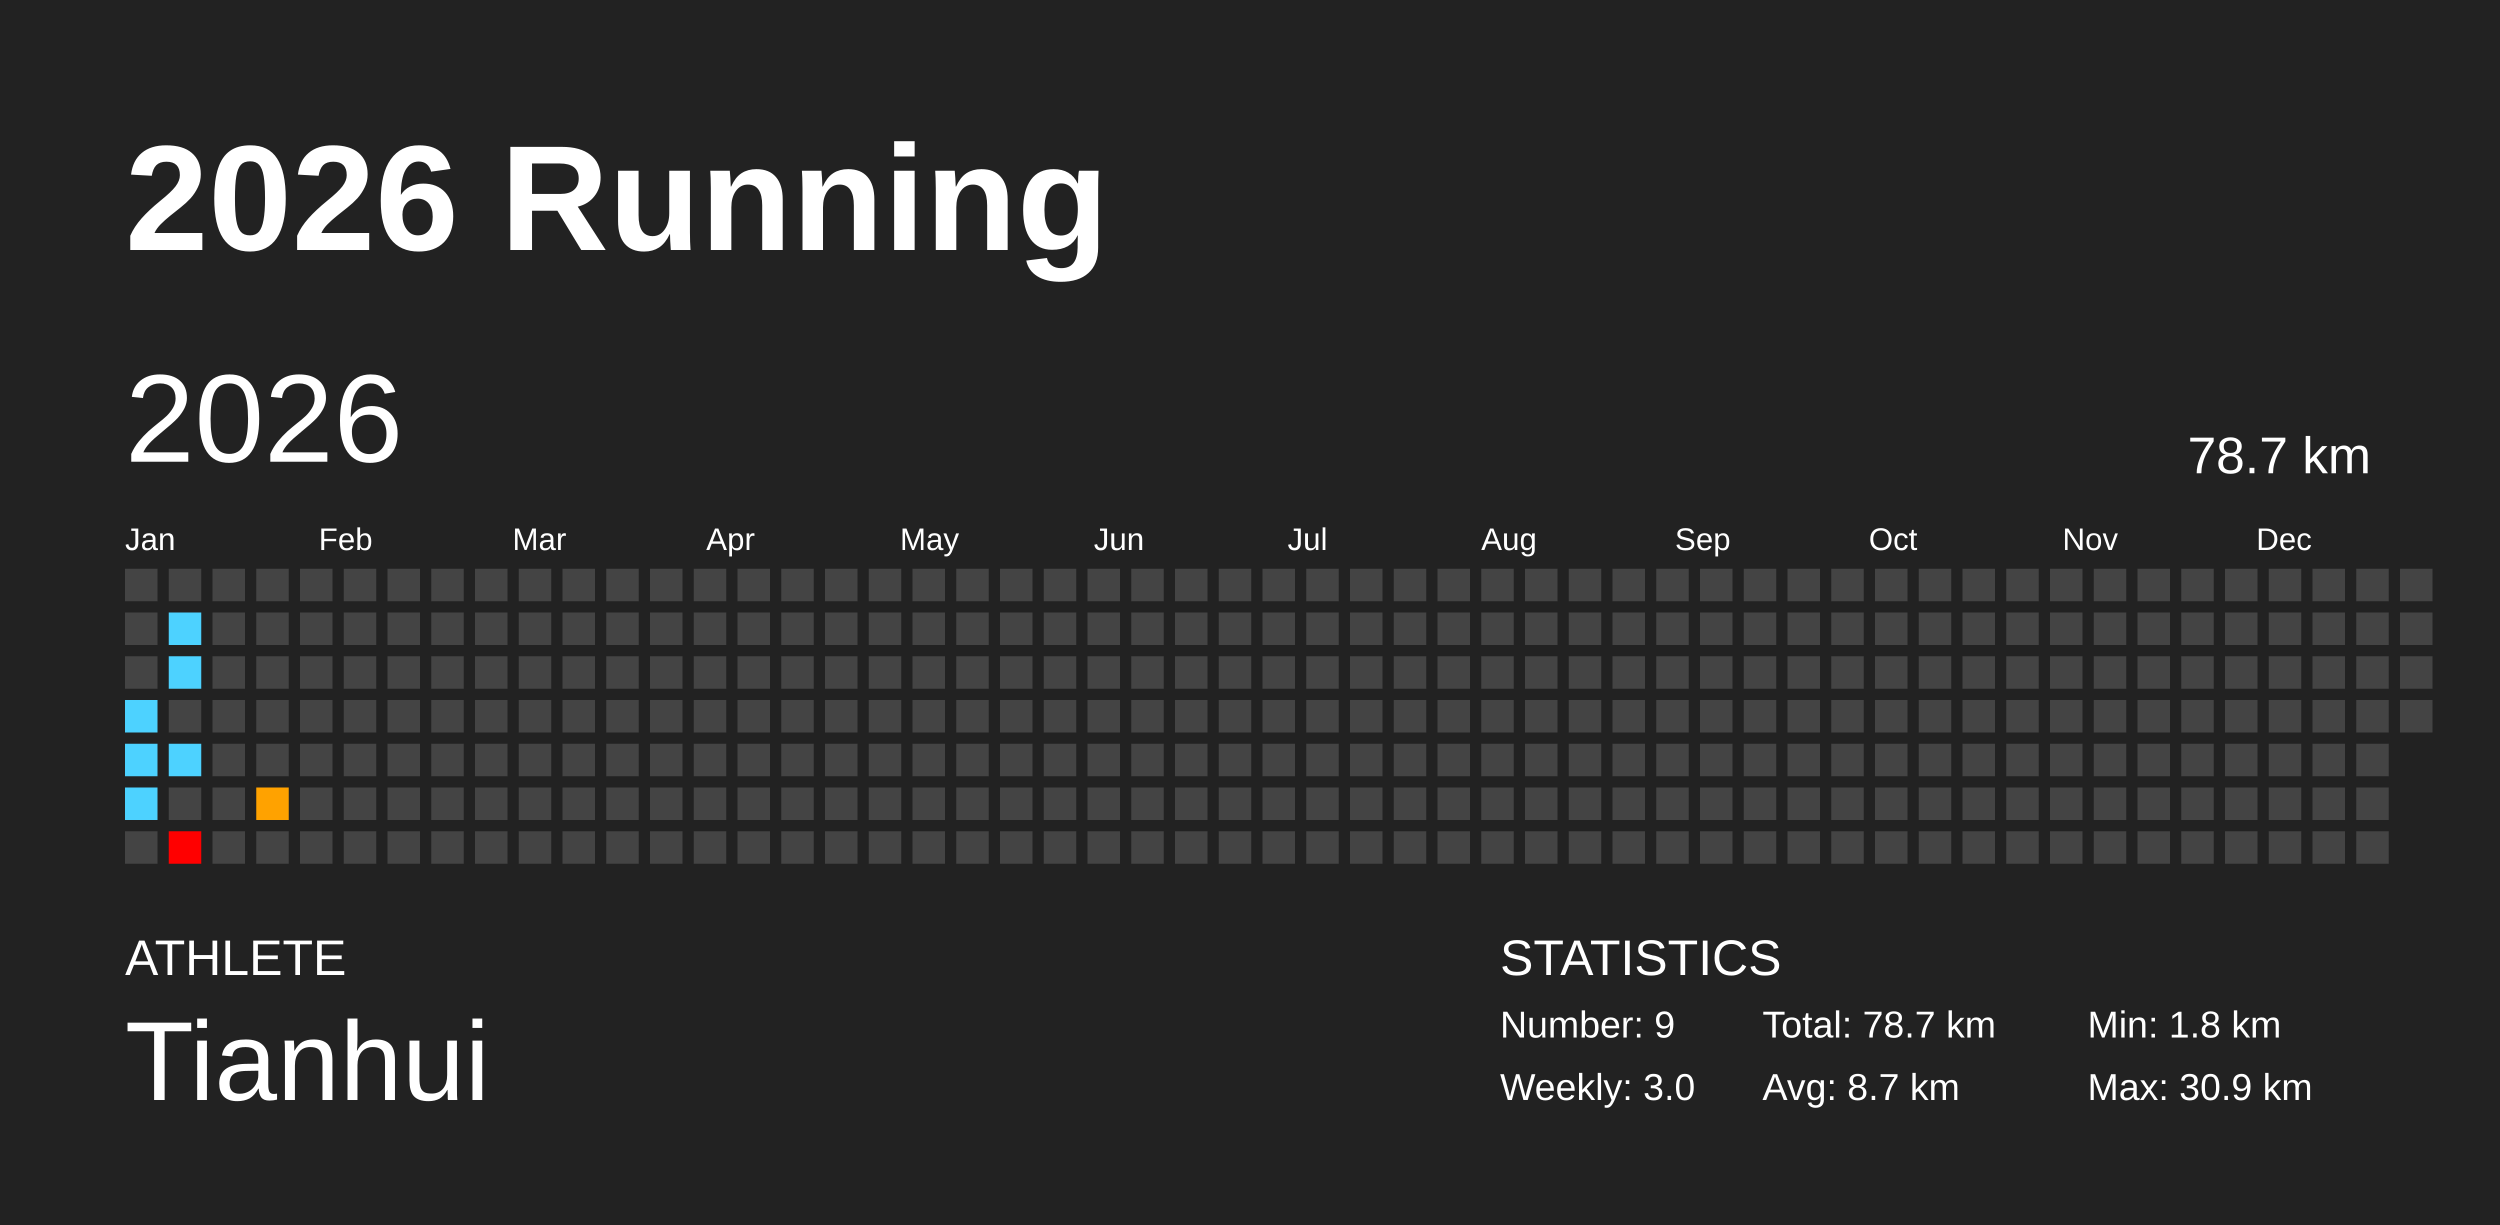
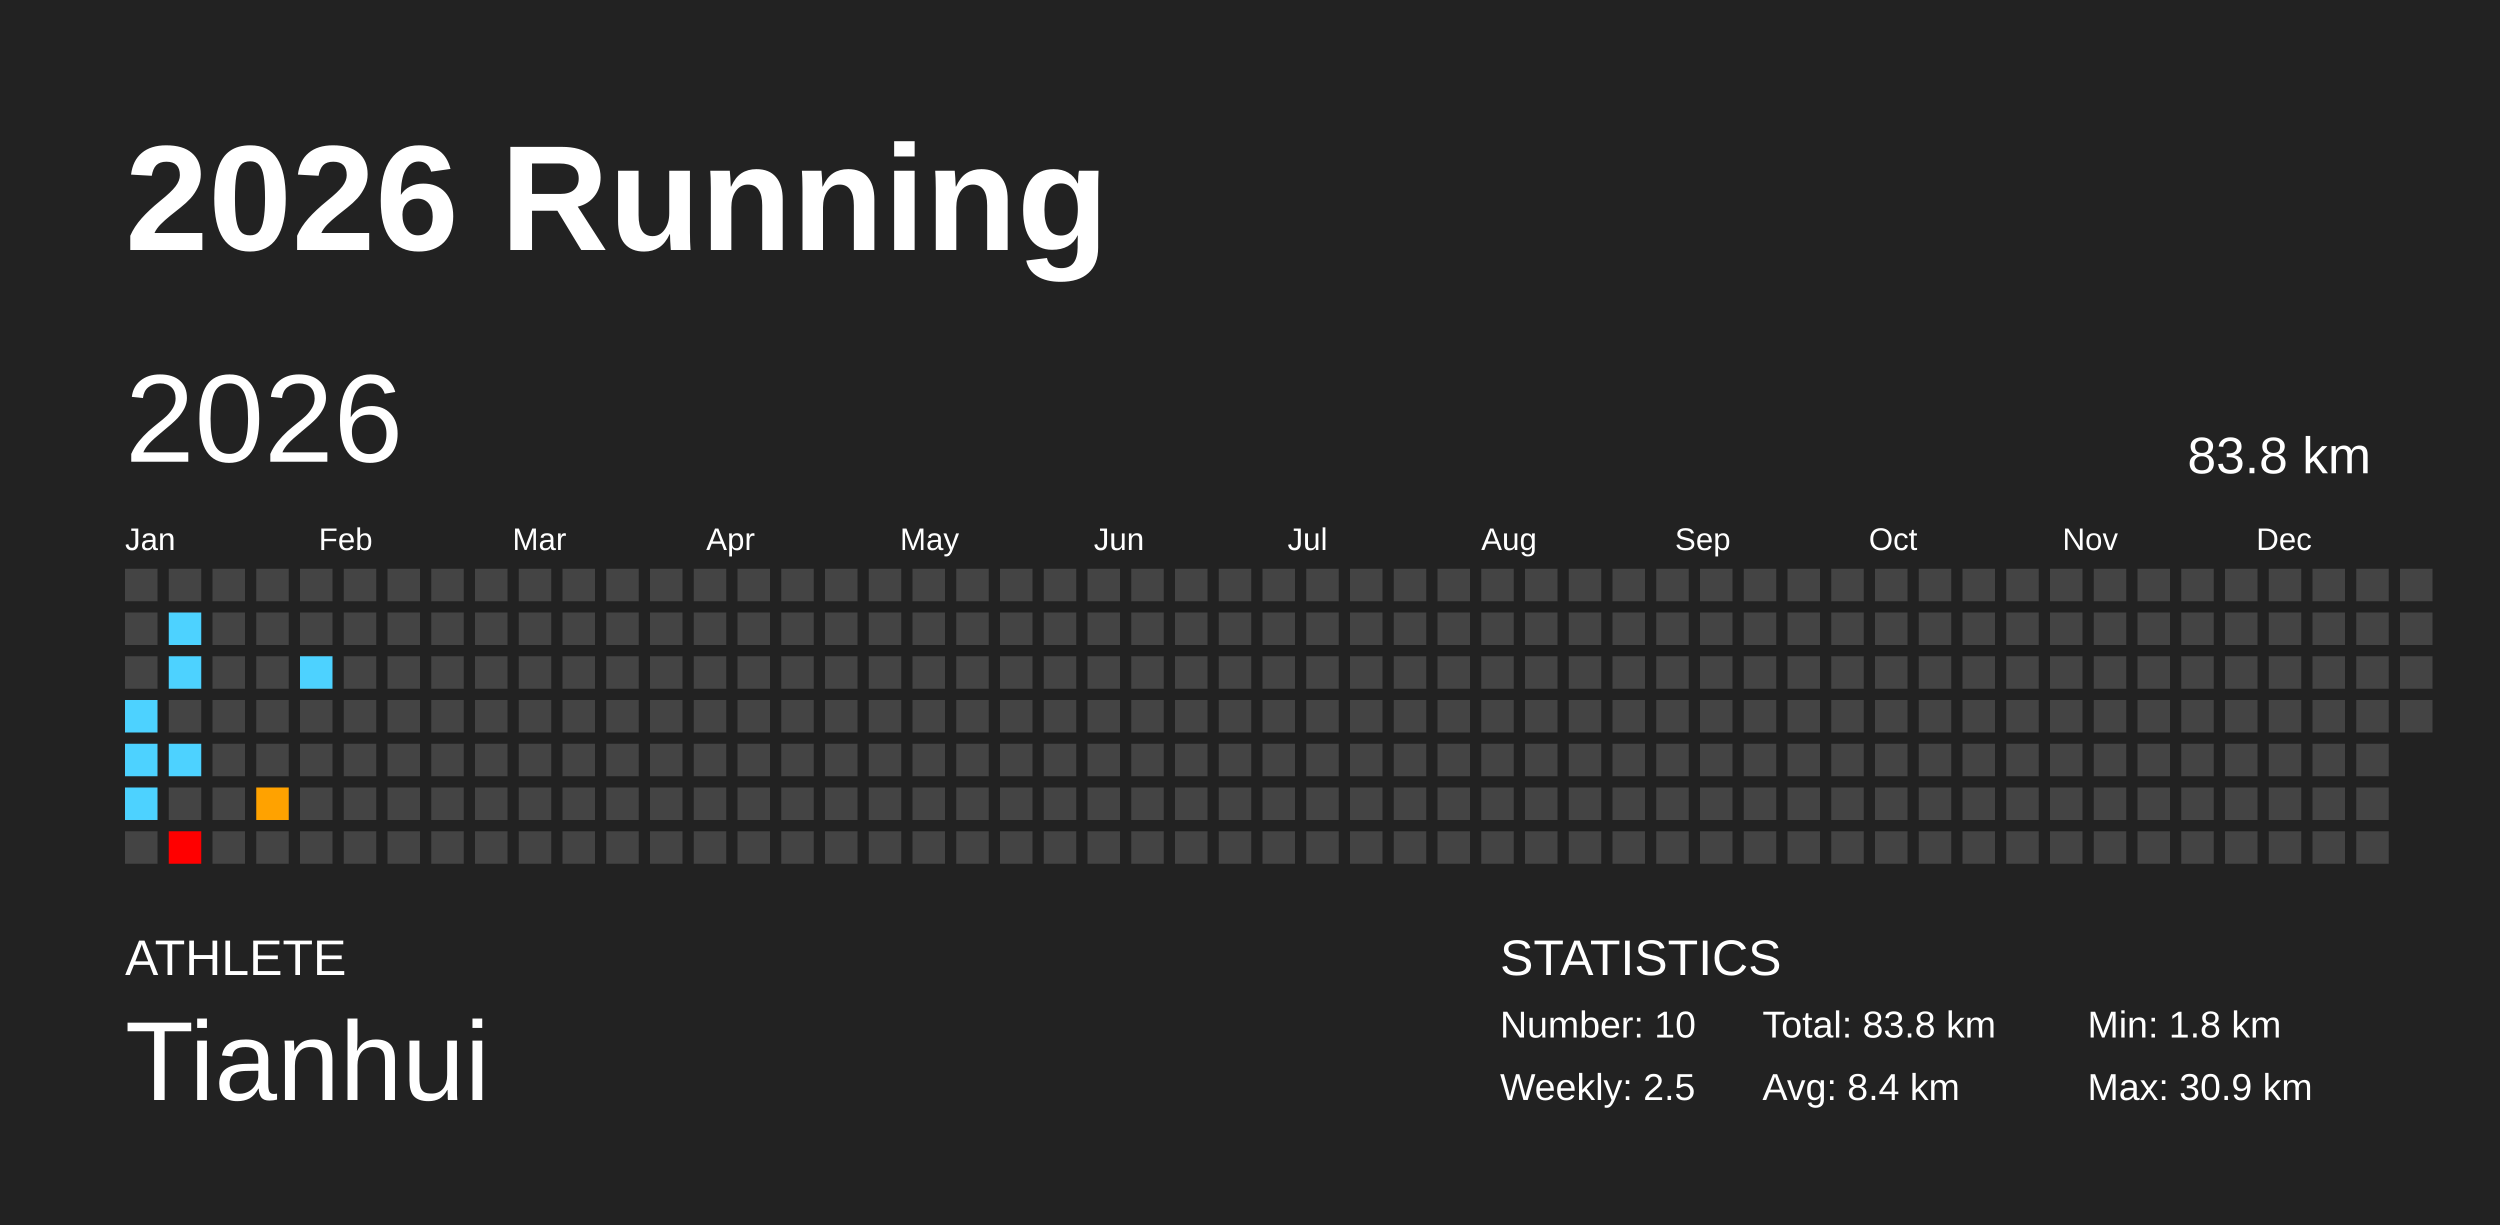
<svg xmlns="http://www.w3.org/2000/svg" baseProfile="full" height="98mm" version="1.1" viewBox="0,0,200,98" width="200mm">
  <defs />
  <rect fill="#222222" height="98" width="200" x="0" y="0" />
  <text fill="#FFFFFF" style="font-size:12px; font-family:Arial; font-weight:bold;" x="10" y="20">2026 Running</text>
  <text fill="#FFFFFF" style="font-size:4px; font-family:Arial" x="10" y="78">ATHLETE</text>
  <text fill="#FFFFFF" style="font-size:9px; font-family:Arial" x="10" y="88">Tianhui</text>
  <text fill="#FFFFFF" style="font-size:4px; font-family:Arial" x="120" y="78">STATISTICS</text>
-   <text fill="#FFFFFF" style="font-size:3px; font-family:Arial" x="120" y="83">Number: 9</text>
-   <text fill="#FFFFFF" style="font-size:3px; font-family:Arial" x="120" y="88">Weekly: 3.0</text>
-   <text fill="#FFFFFF" style="font-size:3px; font-family:Arial" x="141" y="83">Total: 78.7 km</text>
-   <text fill="#FFFFFF" style="font-size:3px; font-family:Arial" x="141" y="88">Avg: 8.7 km</text>
+   <text fill="#FFFFFF" style="font-size:3px; font-family:Arial" x="120" y="83">Number: 10</text>
+   <text fill="#FFFFFF" style="font-size:3px; font-family:Arial" x="120" y="88">Weekly: 2.5</text>
+   <text fill="#FFFFFF" style="font-size:3px; font-family:Arial" x="141" y="83">Total: 83.8 km</text>
+   <text fill="#FFFFFF" style="font-size:3px; font-family:Arial" x="141" y="88">Avg: 8.4 km</text>
  <text fill="#FFFFFF" style="font-size:3px; font-family:Arial" x="167" y="83">Min: 1.8 km</text>
  <text fill="#FFFFFF" style="font-size:3px; font-family:Arial" x="167" y="88">Max: 30.9 km</text>
  <text dominant-baseline="hanging" fill="#FFFFFF" style="font-size:10.0px; font-family:Arial;" x="10" y="30">2026</text>
-   <text dominant-baseline="hanging" fill="#FFFFFF" style="font-size:4.125px; font-family:Arial;" x="175" y="35">78.7 km</text>
+   <text dominant-baseline="hanging" fill="#FFFFFF" style="font-size:4.125px; font-family:Arial;" x="175" y="35">83.8 km</text>
  <text fill="#FFFFFF" style="font-size:2.5px; font-family:Arial" x="10.0" y="44">Jan</text>
  <text fill="#FFFFFF" style="font-size:2.5px; font-family:Arial" x="25.5" y="44">Feb</text>
  <text fill="#FFFFFF" style="font-size:2.5px; font-family:Arial" x="41.0" y="44">Mar</text>
  <text fill="#FFFFFF" style="font-size:2.5px; font-family:Arial" x="56.5" y="44">Apr</text>
  <text fill="#FFFFFF" style="font-size:2.5px; font-family:Arial" x="72.0" y="44">May</text>
  <text fill="#FFFFFF" style="font-size:2.5px; font-family:Arial" x="87.5" y="44">Jun</text>
  <text fill="#FFFFFF" style="font-size:2.5px; font-family:Arial" x="103.0" y="44">Jul</text>
  <text fill="#FFFFFF" style="font-size:2.5px; font-family:Arial" x="118.5" y="44">Aug</text>
  <text fill="#FFFFFF" style="font-size:2.5px; font-family:Arial" x="134.0" y="44">Sep</text>
  <text fill="#FFFFFF" style="font-size:2.5px; font-family:Arial" x="149.5" y="44">Oct</text>
  <text fill="#FFFFFF" style="font-size:2.5px; font-family:Arial" x="165.0" y="44">Nov</text>
  <text fill="#FFFFFF" style="font-size:2.5px; font-family:Arial" x="180.5" y="44">Dec</text>
  <rect fill="#444444" height="2.6" width="2.6" x="10.0" y="45.5" />
  <rect fill="#444444" height="2.6" width="2.6" x="10.0" y="49.0" />
  <rect fill="#444444" height="2.6" width="2.6" x="10.0" y="52.5" />
  <rect fill="#4dd2ff" height="2.6" width="2.6" x="10.0" y="56.0" />
  <rect fill="#4dd2ff" height="2.6" width="2.6" x="10.0" y="59.5" />
  <rect fill="#4dd2ff" height="2.6" width="2.6" x="10.0" y="63.0" />
  <rect fill="#444444" height="2.6" width="2.6" x="10.0" y="66.5" />
  <rect fill="#444444" height="2.6" width="2.6" x="13.5" y="45.5" />
  <rect fill="#4dd2ff" height="2.6" width="2.6" x="13.5" y="49.0" />
  <rect fill="#4dd2ff" height="2.6" width="2.6" x="13.5" y="52.5" />
  <rect fill="#444444" height="2.6" width="2.6" x="13.5" y="56.0" />
  <rect fill="#4dd2ff" height="2.6" width="2.6" x="13.5" y="59.5" />
  <rect fill="#444444" height="2.6" width="2.6" x="13.5" y="63.0" />
  <rect fill="red" height="2.6" width="2.6" x="13.5" y="66.5" />
  <rect fill="#444444" height="2.6" width="2.6" x="17.0" y="45.5" />
  <rect fill="#444444" height="2.6" width="2.6" x="17.0" y="49.0" />
  <rect fill="#444444" height="2.6" width="2.6" x="17.0" y="52.5" />
  <rect fill="#444444" height="2.6" width="2.6" x="17.0" y="56.0" />
  <rect fill="#444444" height="2.6" width="2.6" x="17.0" y="59.5" />
  <rect fill="#444444" height="2.6" width="2.6" x="17.0" y="63.0" />
  <rect fill="#444444" height="2.6" width="2.6" x="17.0" y="66.5" />
  <rect fill="#444444" height="2.6" width="2.6" x="20.5" y="45.5" />
  <rect fill="#444444" height="2.6" width="2.6" x="20.5" y="49.0" />
  <rect fill="#444444" height="2.6" width="2.6" x="20.5" y="52.5" />
  <rect fill="#444444" height="2.6" width="2.6" x="20.5" y="56.0" />
  <rect fill="#444444" height="2.6" width="2.6" x="20.5" y="59.5" />
  <rect fill="#ffa200" height="2.6" width="2.6" x="20.5" y="63.0" />
  <rect fill="#444444" height="2.6" width="2.6" x="20.5" y="66.5" />
  <rect fill="#444444" height="2.6" width="2.6" x="24.0" y="45.5" />
  <rect fill="#444444" height="2.6" width="2.6" x="24.0" y="49.0" />
-   <rect fill="#444444" height="2.6" width="2.6" x="24.0" y="52.5" />
+   <rect fill="#4dd2ff" height="2.6" width="2.6" x="24.0" y="52.5" />
  <rect fill="#444444" height="2.6" width="2.6" x="24.0" y="56.0" />
  <rect fill="#444444" height="2.6" width="2.6" x="24.0" y="59.5" />
  <rect fill="#444444" height="2.6" width="2.6" x="24.0" y="63.0" />
  <rect fill="#444444" height="2.6" width="2.6" x="24.0" y="66.5" />
  <rect fill="#444444" height="2.6" width="2.6" x="27.5" y="45.5" />
  <rect fill="#444444" height="2.6" width="2.6" x="27.5" y="49.0" />
  <rect fill="#444444" height="2.6" width="2.6" x="27.5" y="52.5" />
  <rect fill="#444444" height="2.6" width="2.6" x="27.5" y="56.0" />
  <rect fill="#444444" height="2.6" width="2.6" x="27.5" y="59.5" />
  <rect fill="#444444" height="2.6" width="2.6" x="27.5" y="63.0" />
  <rect fill="#444444" height="2.6" width="2.6" x="27.5" y="66.5" />
  <rect fill="#444444" height="2.6" width="2.6" x="31.0" y="45.5" />
  <rect fill="#444444" height="2.6" width="2.6" x="31.0" y="49.0" />
  <rect fill="#444444" height="2.6" width="2.6" x="31.0" y="52.5" />
  <rect fill="#444444" height="2.6" width="2.6" x="31.0" y="56.0" />
  <rect fill="#444444" height="2.6" width="2.6" x="31.0" y="59.5" />
  <rect fill="#444444" height="2.6" width="2.6" x="31.0" y="63.0" />
  <rect fill="#444444" height="2.6" width="2.6" x="31.0" y="66.5" />
  <rect fill="#444444" height="2.6" width="2.6" x="34.5" y="45.5" />
  <rect fill="#444444" height="2.6" width="2.6" x="34.5" y="49.0" />
  <rect fill="#444444" height="2.6" width="2.6" x="34.5" y="52.5" />
  <rect fill="#444444" height="2.6" width="2.6" x="34.5" y="56.0" />
  <rect fill="#444444" height="2.6" width="2.6" x="34.5" y="59.5" />
  <rect fill="#444444" height="2.6" width="2.6" x="34.5" y="63.0" />
  <rect fill="#444444" height="2.6" width="2.6" x="34.5" y="66.5" />
  <rect fill="#444444" height="2.6" width="2.6" x="38.0" y="45.5" />
  <rect fill="#444444" height="2.6" width="2.6" x="38.0" y="49.0" />
  <rect fill="#444444" height="2.6" width="2.6" x="38.0" y="52.5" />
  <rect fill="#444444" height="2.6" width="2.6" x="38.0" y="56.0" />
  <rect fill="#444444" height="2.6" width="2.6" x="38.0" y="59.5" />
  <rect fill="#444444" height="2.6" width="2.6" x="38.0" y="63.0" />
  <rect fill="#444444" height="2.6" width="2.6" x="38.0" y="66.5" />
  <rect fill="#444444" height="2.6" width="2.6" x="41.5" y="45.5" />
  <rect fill="#444444" height="2.6" width="2.6" x="41.5" y="49.0" />
  <rect fill="#444444" height="2.6" width="2.6" x="41.5" y="52.5" />
  <rect fill="#444444" height="2.6" width="2.6" x="41.5" y="56.0" />
  <rect fill="#444444" height="2.6" width="2.6" x="41.5" y="59.5" />
  <rect fill="#444444" height="2.6" width="2.6" x="41.5" y="63.0" />
  <rect fill="#444444" height="2.6" width="2.6" x="41.5" y="66.5" />
  <rect fill="#444444" height="2.6" width="2.6" x="45.0" y="45.5" />
  <rect fill="#444444" height="2.6" width="2.6" x="45.0" y="49.0" />
  <rect fill="#444444" height="2.6" width="2.6" x="45.0" y="52.5" />
  <rect fill="#444444" height="2.6" width="2.6" x="45.0" y="56.0" />
  <rect fill="#444444" height="2.6" width="2.6" x="45.0" y="59.5" />
  <rect fill="#444444" height="2.6" width="2.6" x="45.0" y="63.0" />
  <rect fill="#444444" height="2.6" width="2.6" x="45.0" y="66.5" />
  <rect fill="#444444" height="2.6" width="2.6" x="48.5" y="45.5" />
  <rect fill="#444444" height="2.6" width="2.6" x="48.5" y="49.0" />
  <rect fill="#444444" height="2.6" width="2.6" x="48.5" y="52.5" />
  <rect fill="#444444" height="2.6" width="2.6" x="48.5" y="56.0" />
  <rect fill="#444444" height="2.6" width="2.6" x="48.5" y="59.5" />
  <rect fill="#444444" height="2.6" width="2.6" x="48.5" y="63.0" />
  <rect fill="#444444" height="2.6" width="2.6" x="48.5" y="66.5" />
  <rect fill="#444444" height="2.6" width="2.6" x="52.0" y="45.5" />
  <rect fill="#444444" height="2.6" width="2.6" x="52.0" y="49.0" />
  <rect fill="#444444" height="2.6" width="2.6" x="52.0" y="52.5" />
  <rect fill="#444444" height="2.6" width="2.6" x="52.0" y="56.0" />
  <rect fill="#444444" height="2.6" width="2.6" x="52.0" y="59.5" />
  <rect fill="#444444" height="2.6" width="2.6" x="52.0" y="63.0" />
  <rect fill="#444444" height="2.6" width="2.6" x="52.0" y="66.5" />
  <rect fill="#444444" height="2.6" width="2.6" x="55.5" y="45.5" />
  <rect fill="#444444" height="2.6" width="2.6" x="55.5" y="49.0" />
  <rect fill="#444444" height="2.6" width="2.6" x="55.5" y="52.5" />
  <rect fill="#444444" height="2.6" width="2.6" x="55.5" y="56.0" />
  <rect fill="#444444" height="2.6" width="2.6" x="55.5" y="59.5" />
  <rect fill="#444444" height="2.6" width="2.6" x="55.5" y="63.0" />
  <rect fill="#444444" height="2.6" width="2.6" x="55.5" y="66.5" />
  <rect fill="#444444" height="2.6" width="2.6" x="59.0" y="45.5" />
  <rect fill="#444444" height="2.6" width="2.6" x="59.0" y="49.0" />
  <rect fill="#444444" height="2.6" width="2.6" x="59.0" y="52.5" />
  <rect fill="#444444" height="2.6" width="2.6" x="59.0" y="56.0" />
  <rect fill="#444444" height="2.6" width="2.6" x="59.0" y="59.5" />
  <rect fill="#444444" height="2.6" width="2.6" x="59.0" y="63.0" />
  <rect fill="#444444" height="2.6" width="2.6" x="59.0" y="66.5" />
  <rect fill="#444444" height="2.6" width="2.6" x="62.5" y="45.5" />
  <rect fill="#444444" height="2.6" width="2.6" x="62.5" y="49.0" />
  <rect fill="#444444" height="2.6" width="2.6" x="62.5" y="52.5" />
  <rect fill="#444444" height="2.6" width="2.6" x="62.5" y="56.0" />
  <rect fill="#444444" height="2.6" width="2.6" x="62.5" y="59.5" />
  <rect fill="#444444" height="2.6" width="2.6" x="62.5" y="63.0" />
  <rect fill="#444444" height="2.6" width="2.6" x="62.5" y="66.5" />
  <rect fill="#444444" height="2.6" width="2.6" x="66.0" y="45.5" />
  <rect fill="#444444" height="2.6" width="2.6" x="66.0" y="49.0" />
  <rect fill="#444444" height="2.6" width="2.6" x="66.0" y="52.5" />
  <rect fill="#444444" height="2.6" width="2.6" x="66.0" y="56.0" />
  <rect fill="#444444" height="2.6" width="2.6" x="66.0" y="59.5" />
  <rect fill="#444444" height="2.6" width="2.6" x="66.0" y="63.0" />
  <rect fill="#444444" height="2.6" width="2.6" x="66.0" y="66.5" />
  <rect fill="#444444" height="2.6" width="2.6" x="69.5" y="45.5" />
  <rect fill="#444444" height="2.6" width="2.6" x="69.5" y="49.0" />
  <rect fill="#444444" height="2.6" width="2.6" x="69.5" y="52.5" />
  <rect fill="#444444" height="2.6" width="2.6" x="69.5" y="56.0" />
  <rect fill="#444444" height="2.6" width="2.6" x="69.5" y="59.5" />
  <rect fill="#444444" height="2.6" width="2.6" x="69.5" y="63.0" />
  <rect fill="#444444" height="2.6" width="2.6" x="69.5" y="66.5" />
  <rect fill="#444444" height="2.6" width="2.6" x="73.0" y="45.5" />
  <rect fill="#444444" height="2.6" width="2.6" x="73.0" y="49.0" />
  <rect fill="#444444" height="2.6" width="2.6" x="73.0" y="52.5" />
  <rect fill="#444444" height="2.6" width="2.6" x="73.0" y="56.0" />
  <rect fill="#444444" height="2.6" width="2.6" x="73.0" y="59.5" />
  <rect fill="#444444" height="2.6" width="2.6" x="73.0" y="63.0" />
  <rect fill="#444444" height="2.6" width="2.6" x="73.0" y="66.5" />
  <rect fill="#444444" height="2.6" width="2.6" x="76.5" y="45.5" />
  <rect fill="#444444" height="2.6" width="2.6" x="76.5" y="49.0" />
  <rect fill="#444444" height="2.6" width="2.6" x="76.5" y="52.5" />
  <rect fill="#444444" height="2.6" width="2.6" x="76.5" y="56.0" />
  <rect fill="#444444" height="2.6" width="2.6" x="76.5" y="59.5" />
  <rect fill="#444444" height="2.6" width="2.6" x="76.5" y="63.0" />
  <rect fill="#444444" height="2.6" width="2.6" x="76.5" y="66.5" />
  <rect fill="#444444" height="2.6" width="2.6" x="80.0" y="45.5" />
  <rect fill="#444444" height="2.6" width="2.6" x="80.0" y="49.0" />
  <rect fill="#444444" height="2.6" width="2.6" x="80.0" y="52.5" />
  <rect fill="#444444" height="2.6" width="2.6" x="80.0" y="56.0" />
  <rect fill="#444444" height="2.6" width="2.6" x="80.0" y="59.5" />
  <rect fill="#444444" height="2.6" width="2.6" x="80.0" y="63.0" />
  <rect fill="#444444" height="2.6" width="2.6" x="80.0" y="66.5" />
  <rect fill="#444444" height="2.6" width="2.6" x="83.5" y="45.5" />
  <rect fill="#444444" height="2.6" width="2.6" x="83.5" y="49.0" />
  <rect fill="#444444" height="2.6" width="2.6" x="83.5" y="52.5" />
  <rect fill="#444444" height="2.6" width="2.6" x="83.5" y="56.0" />
  <rect fill="#444444" height="2.6" width="2.6" x="83.5" y="59.5" />
  <rect fill="#444444" height="2.6" width="2.6" x="83.5" y="63.0" />
  <rect fill="#444444" height="2.6" width="2.6" x="83.5" y="66.5" />
  <rect fill="#444444" height="2.6" width="2.6" x="87.0" y="45.5" />
  <rect fill="#444444" height="2.6" width="2.6" x="87.0" y="49.0" />
  <rect fill="#444444" height="2.6" width="2.6" x="87.0" y="52.5" />
  <rect fill="#444444" height="2.6" width="2.6" x="87.0" y="56.0" />
  <rect fill="#444444" height="2.6" width="2.6" x="87.0" y="59.5" />
  <rect fill="#444444" height="2.6" width="2.6" x="87.0" y="63.0" />
  <rect fill="#444444" height="2.6" width="2.6" x="87.0" y="66.5" />
  <rect fill="#444444" height="2.6" width="2.6" x="90.5" y="45.5" />
  <rect fill="#444444" height="2.6" width="2.6" x="90.5" y="49.0" />
  <rect fill="#444444" height="2.6" width="2.6" x="90.5" y="52.5" />
  <rect fill="#444444" height="2.6" width="2.6" x="90.5" y="56.0" />
  <rect fill="#444444" height="2.6" width="2.6" x="90.5" y="59.5" />
  <rect fill="#444444" height="2.6" width="2.6" x="90.5" y="63.0" />
  <rect fill="#444444" height="2.6" width="2.6" x="90.5" y="66.5" />
  <rect fill="#444444" height="2.6" width="2.6" x="94.0" y="45.5" />
  <rect fill="#444444" height="2.6" width="2.6" x="94.0" y="49.0" />
  <rect fill="#444444" height="2.6" width="2.6" x="94.0" y="52.5" />
  <rect fill="#444444" height="2.6" width="2.6" x="94.0" y="56.0" />
  <rect fill="#444444" height="2.6" width="2.6" x="94.0" y="59.5" />
  <rect fill="#444444" height="2.6" width="2.6" x="94.0" y="63.0" />
  <rect fill="#444444" height="2.6" width="2.6" x="94.0" y="66.5" />
  <rect fill="#444444" height="2.6" width="2.6" x="97.5" y="45.5" />
  <rect fill="#444444" height="2.6" width="2.6" x="97.5" y="49.0" />
  <rect fill="#444444" height="2.6" width="2.6" x="97.5" y="52.5" />
  <rect fill="#444444" height="2.6" width="2.6" x="97.5" y="56.0" />
  <rect fill="#444444" height="2.6" width="2.6" x="97.5" y="59.5" />
  <rect fill="#444444" height="2.6" width="2.6" x="97.5" y="63.0" />
  <rect fill="#444444" height="2.6" width="2.6" x="97.5" y="66.5" />
  <rect fill="#444444" height="2.6" width="2.6" x="101.0" y="45.5" />
  <rect fill="#444444" height="2.6" width="2.6" x="101.0" y="49.0" />
  <rect fill="#444444" height="2.6" width="2.6" x="101.0" y="52.5" />
  <rect fill="#444444" height="2.6" width="2.6" x="101.0" y="56.0" />
  <rect fill="#444444" height="2.6" width="2.6" x="101.0" y="59.5" />
  <rect fill="#444444" height="2.6" width="2.6" x="101.0" y="63.0" />
  <rect fill="#444444" height="2.6" width="2.6" x="101.0" y="66.5" />
  <rect fill="#444444" height="2.6" width="2.6" x="104.5" y="45.5" />
  <rect fill="#444444" height="2.6" width="2.6" x="104.5" y="49.0" />
  <rect fill="#444444" height="2.6" width="2.6" x="104.5" y="52.5" />
  <rect fill="#444444" height="2.6" width="2.6" x="104.5" y="56.0" />
  <rect fill="#444444" height="2.6" width="2.6" x="104.5" y="59.5" />
  <rect fill="#444444" height="2.6" width="2.6" x="104.5" y="63.0" />
  <rect fill="#444444" height="2.6" width="2.6" x="104.5" y="66.5" />
  <rect fill="#444444" height="2.6" width="2.6" x="108.0" y="45.5" />
  <rect fill="#444444" height="2.6" width="2.6" x="108.0" y="49.0" />
  <rect fill="#444444" height="2.6" width="2.6" x="108.0" y="52.5" />
  <rect fill="#444444" height="2.6" width="2.6" x="108.0" y="56.0" />
  <rect fill="#444444" height="2.6" width="2.6" x="108.0" y="59.5" />
  <rect fill="#444444" height="2.6" width="2.6" x="108.0" y="63.0" />
  <rect fill="#444444" height="2.6" width="2.6" x="108.0" y="66.5" />
  <rect fill="#444444" height="2.6" width="2.6" x="111.5" y="45.5" />
  <rect fill="#444444" height="2.6" width="2.6" x="111.5" y="49.0" />
  <rect fill="#444444" height="2.6" width="2.6" x="111.5" y="52.5" />
  <rect fill="#444444" height="2.6" width="2.6" x="111.5" y="56.0" />
  <rect fill="#444444" height="2.6" width="2.6" x="111.5" y="59.5" />
  <rect fill="#444444" height="2.6" width="2.6" x="111.5" y="63.0" />
  <rect fill="#444444" height="2.6" width="2.6" x="111.5" y="66.5" />
  <rect fill="#444444" height="2.6" width="2.6" x="115.0" y="45.5" />
  <rect fill="#444444" height="2.6" width="2.6" x="115.0" y="49.0" />
  <rect fill="#444444" height="2.6" width="2.6" x="115.0" y="52.5" />
  <rect fill="#444444" height="2.6" width="2.6" x="115.0" y="56.0" />
  <rect fill="#444444" height="2.6" width="2.6" x="115.0" y="59.5" />
  <rect fill="#444444" height="2.6" width="2.6" x="115.0" y="63.0" />
  <rect fill="#444444" height="2.6" width="2.6" x="115.0" y="66.5" />
  <rect fill="#444444" height="2.6" width="2.6" x="118.5" y="45.5" />
  <rect fill="#444444" height="2.6" width="2.6" x="118.5" y="49.0" />
  <rect fill="#444444" height="2.6" width="2.6" x="118.5" y="52.5" />
  <rect fill="#444444" height="2.6" width="2.6" x="118.5" y="56.0" />
  <rect fill="#444444" height="2.6" width="2.6" x="118.5" y="59.5" />
  <rect fill="#444444" height="2.6" width="2.6" x="118.5" y="63.0" />
  <rect fill="#444444" height="2.6" width="2.6" x="118.5" y="66.5" />
  <rect fill="#444444" height="2.6" width="2.6" x="122.0" y="45.5" />
  <rect fill="#444444" height="2.6" width="2.6" x="122.0" y="49.0" />
  <rect fill="#444444" height="2.6" width="2.6" x="122.0" y="52.5" />
  <rect fill="#444444" height="2.6" width="2.6" x="122.0" y="56.0" />
  <rect fill="#444444" height="2.6" width="2.6" x="122.0" y="59.5" />
  <rect fill="#444444" height="2.6" width="2.6" x="122.0" y="63.0" />
  <rect fill="#444444" height="2.6" width="2.6" x="122.0" y="66.5" />
  <rect fill="#444444" height="2.6" width="2.6" x="125.5" y="45.5" />
  <rect fill="#444444" height="2.6" width="2.6" x="125.5" y="49.0" />
  <rect fill="#444444" height="2.6" width="2.6" x="125.5" y="52.5" />
  <rect fill="#444444" height="2.6" width="2.6" x="125.5" y="56.0" />
  <rect fill="#444444" height="2.6" width="2.6" x="125.5" y="59.5" />
  <rect fill="#444444" height="2.6" width="2.6" x="125.5" y="63.0" />
  <rect fill="#444444" height="2.6" width="2.6" x="125.5" y="66.5" />
  <rect fill="#444444" height="2.6" width="2.6" x="129.0" y="45.5" />
  <rect fill="#444444" height="2.6" width="2.6" x="129.0" y="49.0" />
  <rect fill="#444444" height="2.6" width="2.6" x="129.0" y="52.5" />
  <rect fill="#444444" height="2.6" width="2.6" x="129.0" y="56.0" />
  <rect fill="#444444" height="2.6" width="2.6" x="129.0" y="59.5" />
  <rect fill="#444444" height="2.6" width="2.6" x="129.0" y="63.0" />
  <rect fill="#444444" height="2.6" width="2.6" x="129.0" y="66.5" />
  <rect fill="#444444" height="2.6" width="2.6" x="132.5" y="45.5" />
  <rect fill="#444444" height="2.6" width="2.6" x="132.5" y="49.0" />
  <rect fill="#444444" height="2.6" width="2.6" x="132.5" y="52.5" />
  <rect fill="#444444" height="2.6" width="2.6" x="132.5" y="56.0" />
  <rect fill="#444444" height="2.6" width="2.6" x="132.5" y="59.5" />
  <rect fill="#444444" height="2.6" width="2.6" x="132.5" y="63.0" />
  <rect fill="#444444" height="2.6" width="2.6" x="132.5" y="66.5" />
  <rect fill="#444444" height="2.6" width="2.6" x="136.0" y="45.5" />
  <rect fill="#444444" height="2.6" width="2.6" x="136.0" y="49.0" />
  <rect fill="#444444" height="2.6" width="2.6" x="136.0" y="52.5" />
  <rect fill="#444444" height="2.6" width="2.6" x="136.0" y="56.0" />
  <rect fill="#444444" height="2.6" width="2.6" x="136.0" y="59.5" />
  <rect fill="#444444" height="2.6" width="2.6" x="136.0" y="63.0" />
  <rect fill="#444444" height="2.6" width="2.6" x="136.0" y="66.5" />
  <rect fill="#444444" height="2.6" width="2.6" x="139.5" y="45.5" />
  <rect fill="#444444" height="2.6" width="2.6" x="139.5" y="49.0" />
  <rect fill="#444444" height="2.6" width="2.6" x="139.5" y="52.5" />
  <rect fill="#444444" height="2.6" width="2.6" x="139.5" y="56.0" />
  <rect fill="#444444" height="2.6" width="2.6" x="139.5" y="59.5" />
  <rect fill="#444444" height="2.6" width="2.6" x="139.5" y="63.0" />
  <rect fill="#444444" height="2.6" width="2.6" x="139.5" y="66.5" />
  <rect fill="#444444" height="2.6" width="2.6" x="143.0" y="45.5" />
  <rect fill="#444444" height="2.6" width="2.6" x="143.0" y="49.0" />
  <rect fill="#444444" height="2.6" width="2.6" x="143.0" y="52.5" />
  <rect fill="#444444" height="2.6" width="2.6" x="143.0" y="56.0" />
  <rect fill="#444444" height="2.6" width="2.6" x="143.0" y="59.5" />
  <rect fill="#444444" height="2.6" width="2.6" x="143.0" y="63.0" />
  <rect fill="#444444" height="2.6" width="2.6" x="143.0" y="66.5" />
  <rect fill="#444444" height="2.6" width="2.6" x="146.5" y="45.5" />
  <rect fill="#444444" height="2.6" width="2.6" x="146.5" y="49.0" />
  <rect fill="#444444" height="2.6" width="2.6" x="146.5" y="52.5" />
  <rect fill="#444444" height="2.6" width="2.6" x="146.5" y="56.0" />
  <rect fill="#444444" height="2.6" width="2.6" x="146.5" y="59.5" />
  <rect fill="#444444" height="2.6" width="2.6" x="146.5" y="63.0" />
  <rect fill="#444444" height="2.6" width="2.6" x="146.5" y="66.5" />
  <rect fill="#444444" height="2.6" width="2.6" x="150.0" y="45.5" />
  <rect fill="#444444" height="2.6" width="2.6" x="150.0" y="49.0" />
  <rect fill="#444444" height="2.6" width="2.6" x="150.0" y="52.5" />
  <rect fill="#444444" height="2.6" width="2.6" x="150.0" y="56.0" />
  <rect fill="#444444" height="2.6" width="2.6" x="150.0" y="59.5" />
  <rect fill="#444444" height="2.6" width="2.6" x="150.0" y="63.0" />
  <rect fill="#444444" height="2.6" width="2.6" x="150.0" y="66.5" />
  <rect fill="#444444" height="2.6" width="2.6" x="153.5" y="45.5" />
  <rect fill="#444444" height="2.6" width="2.6" x="153.5" y="49.0" />
  <rect fill="#444444" height="2.6" width="2.6" x="153.5" y="52.5" />
  <rect fill="#444444" height="2.6" width="2.6" x="153.5" y="56.0" />
  <rect fill="#444444" height="2.6" width="2.6" x="153.5" y="59.5" />
  <rect fill="#444444" height="2.6" width="2.6" x="153.5" y="63.0" />
  <rect fill="#444444" height="2.6" width="2.6" x="153.5" y="66.5" />
  <rect fill="#444444" height="2.6" width="2.6" x="157.0" y="45.5" />
  <rect fill="#444444" height="2.6" width="2.6" x="157.0" y="49.0" />
  <rect fill="#444444" height="2.6" width="2.6" x="157.0" y="52.5" />
  <rect fill="#444444" height="2.6" width="2.6" x="157.0" y="56.0" />
  <rect fill="#444444" height="2.6" width="2.6" x="157.0" y="59.5" />
  <rect fill="#444444" height="2.6" width="2.6" x="157.0" y="63.0" />
  <rect fill="#444444" height="2.6" width="2.6" x="157.0" y="66.5" />
  <rect fill="#444444" height="2.6" width="2.6" x="160.5" y="45.5" />
  <rect fill="#444444" height="2.6" width="2.6" x="160.5" y="49.0" />
  <rect fill="#444444" height="2.6" width="2.6" x="160.5" y="52.5" />
  <rect fill="#444444" height="2.6" width="2.6" x="160.5" y="56.0" />
  <rect fill="#444444" height="2.6" width="2.6" x="160.5" y="59.5" />
  <rect fill="#444444" height="2.6" width="2.6" x="160.5" y="63.0" />
  <rect fill="#444444" height="2.6" width="2.6" x="160.5" y="66.5" />
  <rect fill="#444444" height="2.6" width="2.6" x="164.0" y="45.5" />
  <rect fill="#444444" height="2.6" width="2.6" x="164.0" y="49.0" />
  <rect fill="#444444" height="2.6" width="2.6" x="164.0" y="52.5" />
  <rect fill="#444444" height="2.6" width="2.6" x="164.0" y="56.0" />
  <rect fill="#444444" height="2.6" width="2.6" x="164.0" y="59.5" />
  <rect fill="#444444" height="2.6" width="2.6" x="164.0" y="63.0" />
  <rect fill="#444444" height="2.6" width="2.6" x="164.0" y="66.5" />
  <rect fill="#444444" height="2.6" width="2.6" x="167.5" y="45.5" />
  <rect fill="#444444" height="2.6" width="2.6" x="167.5" y="49.0" />
  <rect fill="#444444" height="2.6" width="2.6" x="167.5" y="52.5" />
  <rect fill="#444444" height="2.6" width="2.6" x="167.5" y="56.0" />
  <rect fill="#444444" height="2.6" width="2.6" x="167.5" y="59.5" />
  <rect fill="#444444" height="2.6" width="2.6" x="167.5" y="63.0" />
  <rect fill="#444444" height="2.6" width="2.6" x="167.5" y="66.5" />
  <rect fill="#444444" height="2.6" width="2.6" x="171.0" y="45.5" />
  <rect fill="#444444" height="2.6" width="2.6" x="171.0" y="49.0" />
  <rect fill="#444444" height="2.6" width="2.6" x="171.0" y="52.5" />
  <rect fill="#444444" height="2.6" width="2.6" x="171.0" y="56.0" />
  <rect fill="#444444" height="2.6" width="2.6" x="171.0" y="59.5" />
  <rect fill="#444444" height="2.6" width="2.6" x="171.0" y="63.0" />
  <rect fill="#444444" height="2.6" width="2.6" x="171.0" y="66.5" />
  <rect fill="#444444" height="2.6" width="2.6" x="174.5" y="45.5" />
  <rect fill="#444444" height="2.6" width="2.6" x="174.5" y="49.0" />
  <rect fill="#444444" height="2.6" width="2.6" x="174.5" y="52.5" />
  <rect fill="#444444" height="2.6" width="2.6" x="174.5" y="56.0" />
  <rect fill="#444444" height="2.6" width="2.6" x="174.5" y="59.5" />
  <rect fill="#444444" height="2.6" width="2.6" x="174.5" y="63.0" />
  <rect fill="#444444" height="2.6" width="2.6" x="174.5" y="66.5" />
  <rect fill="#444444" height="2.6" width="2.6" x="178.0" y="45.5" />
  <rect fill="#444444" height="2.6" width="2.6" x="178.0" y="49.0" />
  <rect fill="#444444" height="2.6" width="2.6" x="178.0" y="52.5" />
  <rect fill="#444444" height="2.6" width="2.6" x="178.0" y="56.0" />
  <rect fill="#444444" height="2.6" width="2.6" x="178.0" y="59.5" />
  <rect fill="#444444" height="2.6" width="2.6" x="178.0" y="63.0" />
  <rect fill="#444444" height="2.6" width="2.6" x="178.0" y="66.5" />
  <rect fill="#444444" height="2.6" width="2.6" x="181.5" y="45.5" />
  <rect fill="#444444" height="2.6" width="2.6" x="181.5" y="49.0" />
  <rect fill="#444444" height="2.6" width="2.6" x="181.5" y="52.5" />
  <rect fill="#444444" height="2.6" width="2.6" x="181.5" y="56.0" />
  <rect fill="#444444" height="2.6" width="2.6" x="181.5" y="59.5" />
  <rect fill="#444444" height="2.6" width="2.6" x="181.5" y="63.0" />
  <rect fill="#444444" height="2.6" width="2.6" x="181.5" y="66.5" />
  <rect fill="#444444" height="2.6" width="2.6" x="185.0" y="45.5" />
  <rect fill="#444444" height="2.6" width="2.6" x="185.0" y="49.0" />
  <rect fill="#444444" height="2.6" width="2.6" x="185.0" y="52.5" />
  <rect fill="#444444" height="2.6" width="2.6" x="185.0" y="56.0" />
  <rect fill="#444444" height="2.6" width="2.6" x="185.0" y="59.5" />
  <rect fill="#444444" height="2.6" width="2.6" x="185.0" y="63.0" />
  <rect fill="#444444" height="2.6" width="2.6" x="185.0" y="66.5" />
  <rect fill="#444444" height="2.6" width="2.6" x="188.5" y="45.5" />
  <rect fill="#444444" height="2.6" width="2.6" x="188.5" y="49.0" />
  <rect fill="#444444" height="2.6" width="2.6" x="188.5" y="52.5" />
  <rect fill="#444444" height="2.6" width="2.6" x="188.5" y="56.0" />
  <rect fill="#444444" height="2.6" width="2.6" x="188.5" y="59.5" />
  <rect fill="#444444" height="2.6" width="2.6" x="188.5" y="63.0" />
  <rect fill="#444444" height="2.6" width="2.6" x="188.5" y="66.5" />
  <rect fill="#444444" height="2.6" width="2.6" x="192.0" y="45.5" />
  <rect fill="#444444" height="2.6" width="2.6" x="192.0" y="49.0" />
  <rect fill="#444444" height="2.6" width="2.6" x="192.0" y="52.5" />
  <rect fill="#444444" height="2.6" width="2.6" x="192.0" y="56.0" />
</svg>
